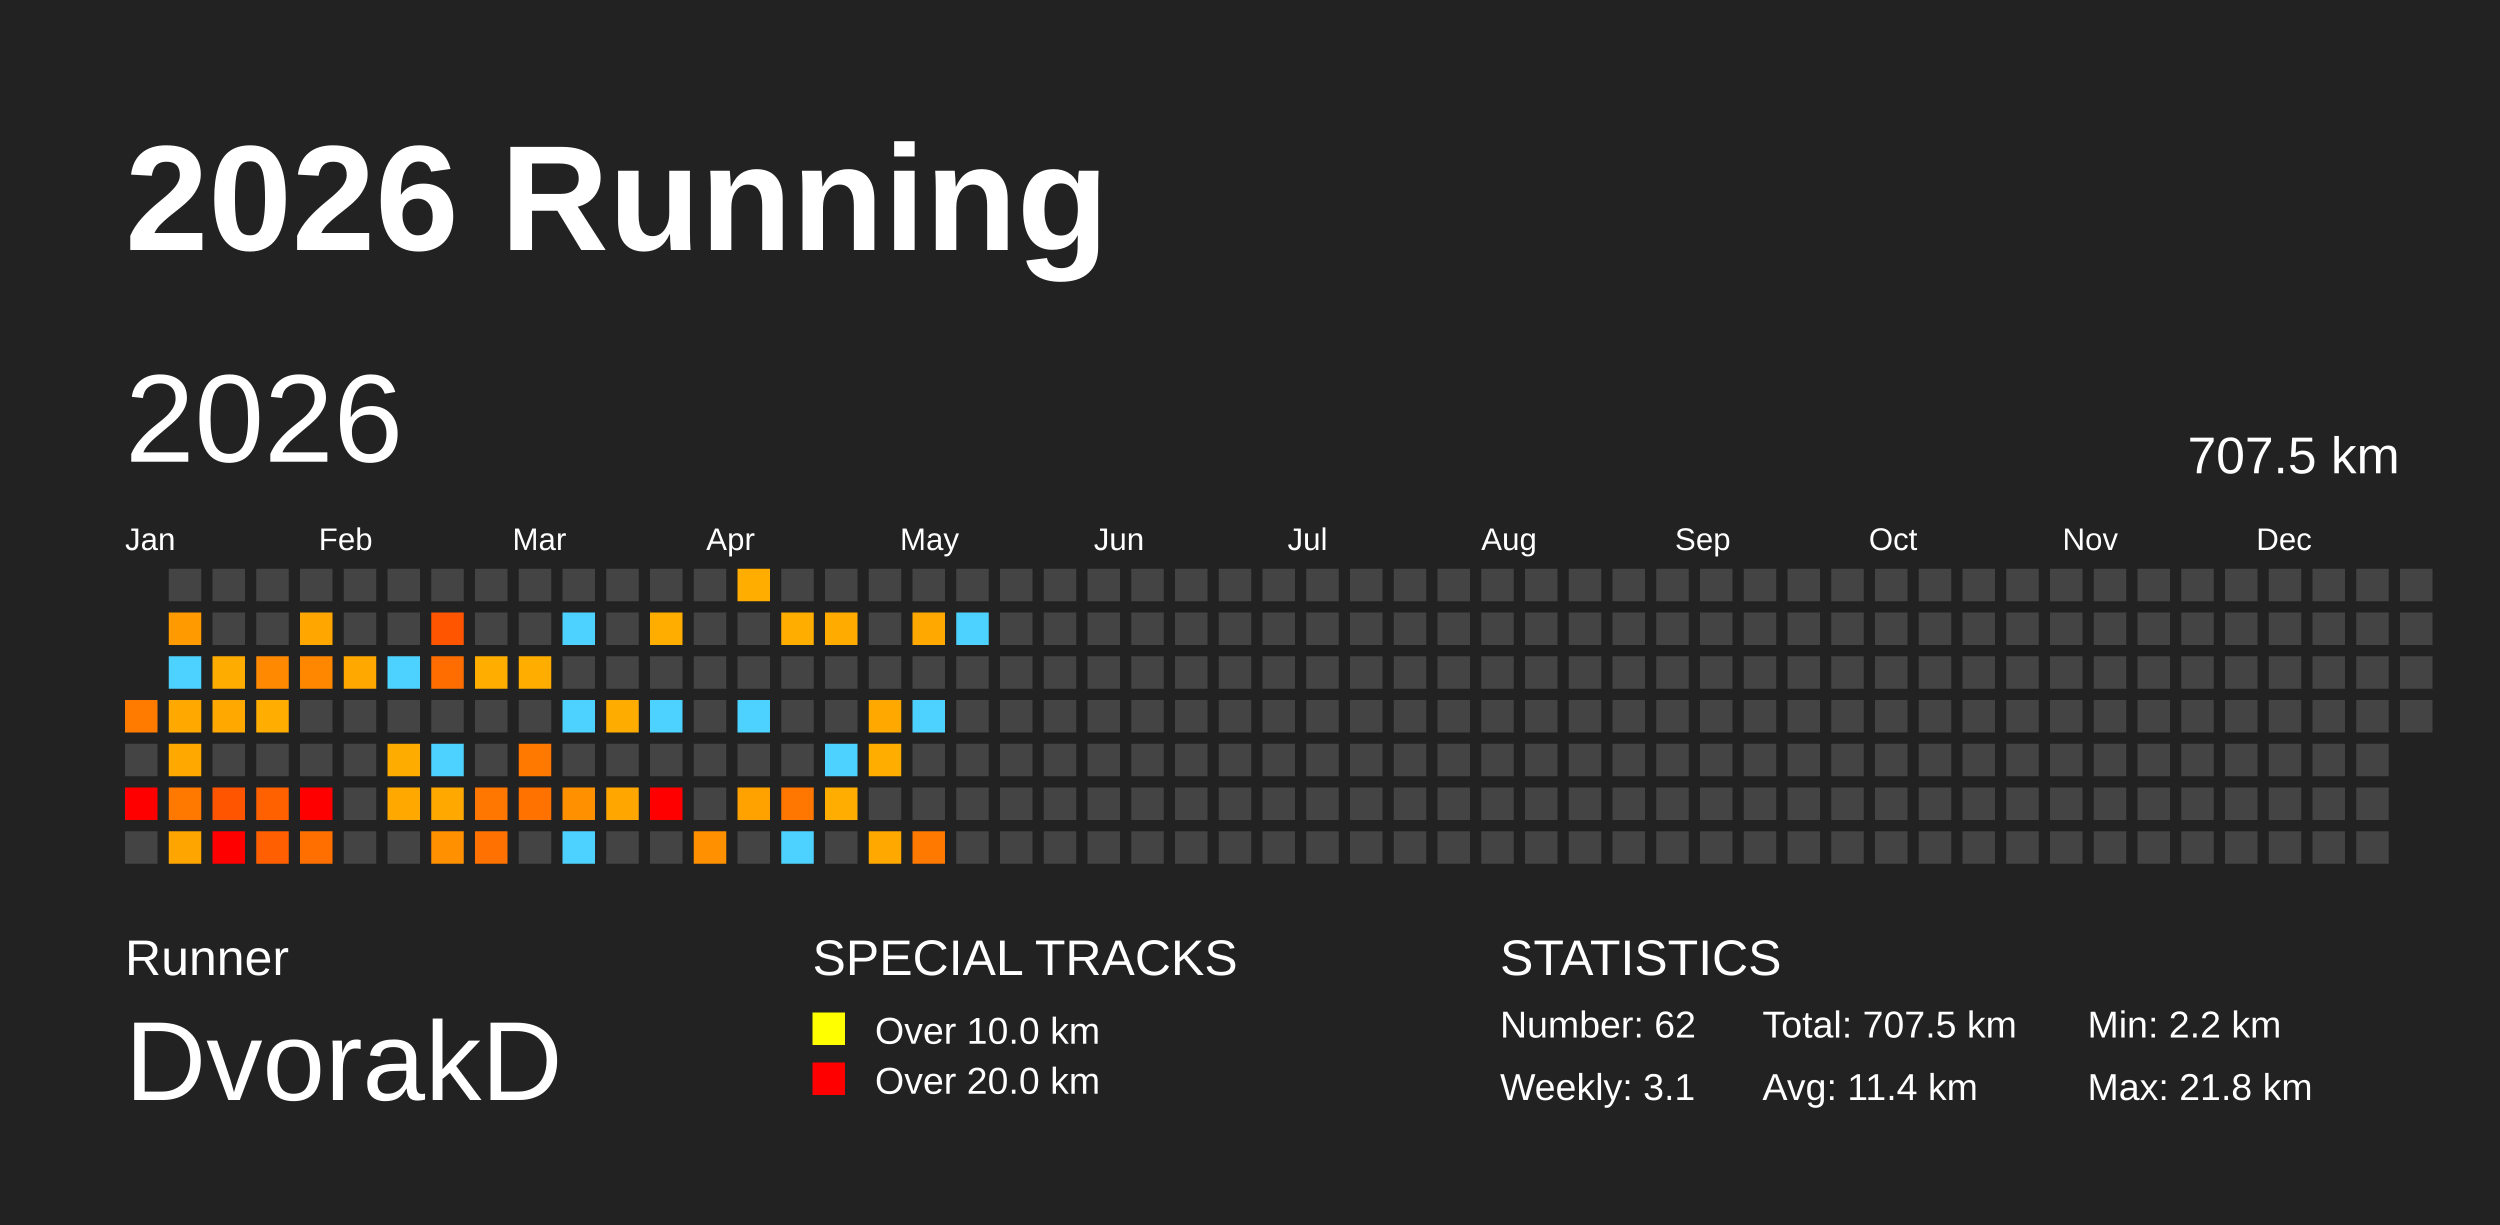
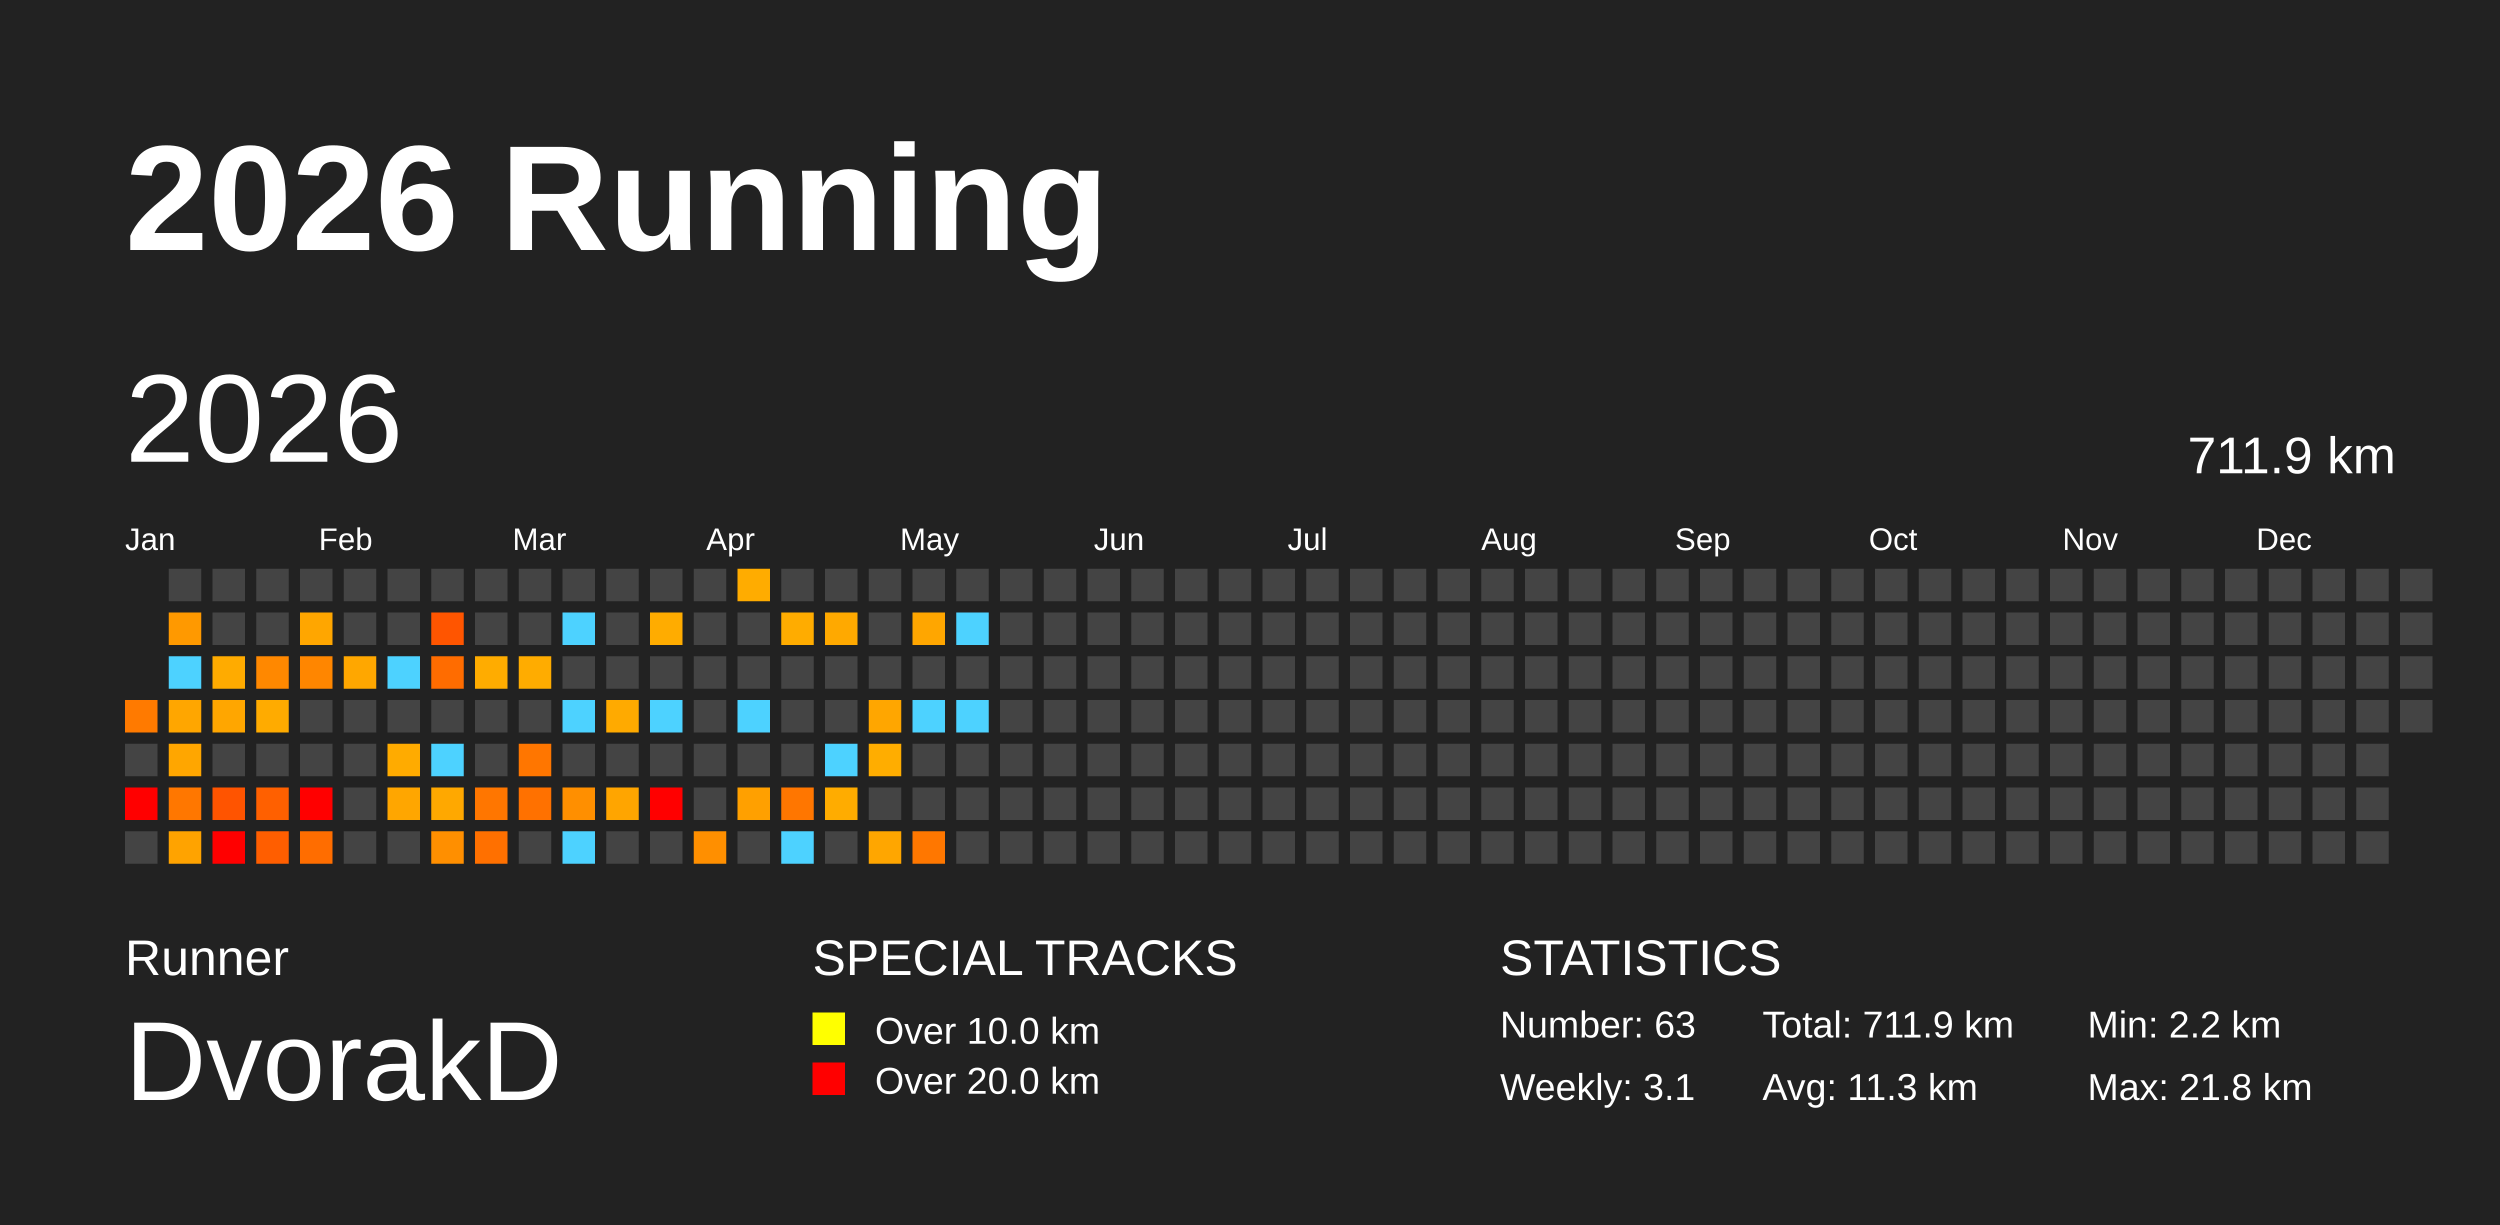
<svg xmlns="http://www.w3.org/2000/svg" baseProfile="full" height="98mm" version="1.1" viewBox="0,0,200,98" width="200mm">
  <defs />
  <rect fill="#222222" height="98" width="200" x="0" y="0" />
  <text fill="#FFFFFF" style="font-size:12px; font-family:Arial; font-weight:bold;" x="10" y="20">2026 Running</text>
  <text fill="#FFFFFF" style="font-size:4px; font-family:Arial" x="10" y="78">Runner</text>
  <text fill="#FFFFFF" style="font-size:9px; font-family:Arial" x="10" y="88">DvorakD</text>
  <text fill="#FFFFFF" style="font-size:4px; font-family:Arial" x="65" y="78">SPECIAL TRACKS</text>
  <rect fill="yellow" height="2.6" width="2.6" x="65" y="81" />
  <text fill="#FFFFFF" style="font-size:3px; font-family:Arial" x="70" y="83.5">Over 10.0 km</text>
  <rect fill="red" height="2.6" width="2.6" x="65" y="85" />
  <text fill="#FFFFFF" style="font-size:3px; font-family:Arial" x="70" y="87.5">Over 20.0 km</text>
  <text fill="#FFFFFF" style="font-size:4px; font-family:Arial" x="120" y="78">STATISTICS</text>
-   <text fill="#FFFFFF" style="font-size:3px; font-family:Arial" x="120" y="83">Number: 62</text>
+   <text fill="#FFFFFF" style="font-size:3px; font-family:Arial" x="120" y="83">Number: 63</text>
  <text fill="#FFFFFF" style="font-size:3px; font-family:Arial" x="120" y="88">Weekly: 3.1</text>
-   <text fill="#FFFFFF" style="font-size:3px; font-family:Arial" x="141" y="83">Total: 707.5 km</text>
-   <text fill="#FFFFFF" style="font-size:3px; font-family:Arial" x="141" y="88">Avg: 11.4 km</text>
+   <text fill="#FFFFFF" style="font-size:3px; font-family:Arial" x="141" y="83">Total: 711.9 km</text>
+   <text fill="#FFFFFF" style="font-size:3px; font-family:Arial" x="141" y="88">Avg: 11.3 km</text>
  <text fill="#FFFFFF" style="font-size:3px; font-family:Arial" x="167" y="83">Min: 2.2 km</text>
  <text fill="#FFFFFF" style="font-size:3px; font-family:Arial" x="167" y="88">Max: 21.8 km</text>
  <text dominant-baseline="hanging" fill="#FFFFFF" style="font-size:10.0px; font-family:Arial;" x="10" y="30">2026</text>
-   <text dominant-baseline="hanging" fill="#FFFFFF" style="font-size:4.125px; font-family:Arial;" x="175" y="35">707.5 km</text>
+   <text dominant-baseline="hanging" fill="#FFFFFF" style="font-size:4.125px; font-family:Arial;" x="175" y="35">711.9 km</text>
  <text fill="#FFFFFF" style="font-size:2.5px; font-family:Arial" x="10.0" y="44">Jan</text>
  <text fill="#FFFFFF" style="font-size:2.5px; font-family:Arial" x="25.5" y="44">Feb</text>
  <text fill="#FFFFFF" style="font-size:2.5px; font-family:Arial" x="41.0" y="44">Mar</text>
  <text fill="#FFFFFF" style="font-size:2.5px; font-family:Arial" x="56.5" y="44">Apr</text>
  <text fill="#FFFFFF" style="font-size:2.5px; font-family:Arial" x="72.0" y="44">May</text>
  <text fill="#FFFFFF" style="font-size:2.5px; font-family:Arial" x="87.5" y="44">Jun</text>
  <text fill="#FFFFFF" style="font-size:2.5px; font-family:Arial" x="103.0" y="44">Jul</text>
  <text fill="#FFFFFF" style="font-size:2.5px; font-family:Arial" x="118.5" y="44">Aug</text>
  <text fill="#FFFFFF" style="font-size:2.5px; font-family:Arial" x="134.0" y="44">Sep</text>
  <text fill="#FFFFFF" style="font-size:2.5px; font-family:Arial" x="149.5" y="44">Oct</text>
  <text fill="#FFFFFF" style="font-size:2.5px; font-family:Arial" x="165.0" y="44">Nov</text>
  <text fill="#FFFFFF" style="font-size:2.5px; font-family:Arial" x="180.5" y="44">Dec</text>
-   <rect fill="#ff7b00" height="2.6" width="2.6" x="10.0" y="56.0" />
+   <rect fill="#ff7a00" height="2.6" width="2.6" x="10.0" y="56.0" />
  <rect fill="#444444" height="2.6" width="2.6" x="10.0" y="59.5" />
  <rect fill="red" height="2.6" width="2.6" x="10.0" y="63.0" />
  <rect fill="#444444" height="2.6" width="2.6" x="10.0" y="66.5" />
  <rect fill="#444444" height="2.6" width="2.6" x="13.5" y="45.5" />
-   <rect fill="#ff9a00" height="2.6" width="2.6" x="13.5" y="49.0" />
+   <rect fill="#ff9900" height="2.6" width="2.6" x="13.5" y="49.0" />
  <rect fill="#4dd2ff" height="2.6" width="2.6" x="13.5" y="52.5" />
-   <rect fill="#ffa800" height="2.6" width="2.6" x="13.5" y="56.0" />
-   <rect fill="#ffa800" height="2.6" width="2.6" x="13.5" y="59.5" />
-   <rect fill="#ff7800" height="2.6" width="2.6" x="13.5" y="63.0" />
-   <rect fill="#ffa500" height="2.6" width="2.6" x="13.5" y="66.5" />
+   <rect fill="#ffa600" height="2.6" width="2.6" x="13.5" y="56.0" />
+   <rect fill="#ffa600" height="2.6" width="2.6" x="13.5" y="59.5" />
+   <rect fill="#ff7700" height="2.6" width="2.6" x="13.5" y="63.0" />
+   <rect fill="#ffa300" height="2.6" width="2.6" x="13.5" y="66.5" />
  <rect fill="#444444" height="2.6" width="2.6" x="17.0" y="45.5" />
  <rect fill="#444444" height="2.6" width="2.6" x="17.0" y="49.0" />
-   <rect fill="#ffac00" height="2.6" width="2.6" x="17.0" y="52.5" />
-   <rect fill="#ffa800" height="2.6" width="2.6" x="17.0" y="56.0" />
+   <rect fill="#ffab00" height="2.6" width="2.6" x="17.0" y="52.5" />
+   <rect fill="#ffa600" height="2.6" width="2.6" x="17.0" y="56.0" />
  <rect fill="#444444" height="2.6" width="2.6" x="17.0" y="59.5" />
-   <rect fill="#ff5500" height="2.6" width="2.6" x="17.0" y="63.0" />
+   <rect fill="#ff5400" height="2.6" width="2.6" x="17.0" y="63.0" />
  <rect fill="red" height="2.6" width="2.6" x="17.0" y="66.5" />
  <rect fill="#444444" height="2.6" width="2.6" x="20.5" y="45.5" />
  <rect fill="#444444" height="2.6" width="2.6" x="20.5" y="49.0" />
-   <rect fill="#ff8900" height="2.6" width="2.6" x="20.5" y="52.5" />
-   <rect fill="#ffad00" height="2.6" width="2.6" x="20.5" y="56.0" />
+   <rect fill="#ff8800" height="2.6" width="2.6" x="20.5" y="52.5" />
+   <rect fill="#ffab00" height="2.6" width="2.6" x="20.5" y="56.0" />
  <rect fill="#444444" height="2.6" width="2.6" x="20.5" y="59.5" />
  <rect fill="#ff6000" height="2.6" width="2.6" x="20.5" y="63.0" />
-   <rect fill="#ff5f00" height="2.6" width="2.6" x="20.5" y="66.5" />
+   <rect fill="#ff5e00" height="2.6" width="2.6" x="20.5" y="66.5" />
  <rect fill="#444444" height="2.6" width="2.6" x="24.0" y="45.5" />
-   <rect fill="#ffa700" height="2.6" width="2.6" x="24.0" y="49.0" />
-   <rect fill="#ff8700" height="2.6" width="2.6" x="24.0" y="52.5" />
+   <rect fill="#ffa600" height="2.6" width="2.6" x="24.0" y="49.0" />
+   <rect fill="#ff8600" height="2.6" width="2.6" x="24.0" y="52.5" />
  <rect fill="#444444" height="2.6" width="2.6" x="24.0" y="56.0" />
  <rect fill="#444444" height="2.6" width="2.6" x="24.0" y="59.5" />
  <rect fill="red" height="2.6" width="2.6" x="24.0" y="63.0" />
-   <rect fill="#ff6f00" height="2.6" width="2.6" x="24.0" y="66.5" />
+   <rect fill="#ff6d00" height="2.6" width="2.6" x="24.0" y="66.5" />
  <rect fill="#444444" height="2.6" width="2.6" x="27.5" y="45.5" />
  <rect fill="#444444" height="2.6" width="2.6" x="27.5" y="49.0" />
-   <rect fill="#ffa800" height="2.6" width="2.6" x="27.5" y="52.5" />
+   <rect fill="#ffa700" height="2.6" width="2.6" x="27.5" y="52.5" />
  <rect fill="#444444" height="2.6" width="2.6" x="27.5" y="56.0" />
  <rect fill="#444444" height="2.6" width="2.6" x="27.5" y="59.5" />
  <rect fill="#444444" height="2.6" width="2.6" x="27.5" y="63.0" />
  <rect fill="#444444" height="2.6" width="2.6" x="27.5" y="66.5" />
  <rect fill="#444444" height="2.6" width="2.6" x="31.0" y="45.5" />
  <rect fill="#444444" height="2.6" width="2.6" x="31.0" y="49.0" />
  <rect fill="#4dd2ff" height="2.6" width="2.6" x="31.0" y="52.5" />
  <rect fill="#444444" height="2.6" width="2.6" x="31.0" y="56.0" />
-   <rect fill="#ffac00" height="2.6" width="2.6" x="31.0" y="59.5" />
-   <rect fill="#ffa800" height="2.6" width="2.6" x="31.0" y="63.0" />
+   <rect fill="#ffab00" height="2.6" width="2.6" x="31.0" y="59.5" />
+   <rect fill="#ffa600" height="2.6" width="2.6" x="31.0" y="63.0" />
  <rect fill="#444444" height="2.6" width="2.6" x="31.0" y="66.5" />
  <rect fill="#444444" height="2.6" width="2.6" x="34.5" y="45.5" />
  <rect fill="#ff5500" height="2.6" width="2.6" x="34.5" y="49.0" />
-   <rect fill="#ff6d00" height="2.6" width="2.6" x="34.5" y="52.5" />
+   <rect fill="#ff6c00" height="2.6" width="2.6" x="34.5" y="52.5" />
  <rect fill="#444444" height="2.6" width="2.6" x="34.5" y="56.0" />
  <rect fill="#4dd2ff" height="2.6" width="2.6" x="34.5" y="59.5" />
-   <rect fill="#ffa900" height="2.6" width="2.6" x="34.5" y="63.0" />
-   <rect fill="#ff9000" height="2.6" width="2.6" x="34.5" y="66.5" />
+   <rect fill="#ffa800" height="2.6" width="2.6" x="34.5" y="63.0" />
+   <rect fill="#ff8f00" height="2.6" width="2.6" x="34.5" y="66.5" />
  <rect fill="#444444" height="2.6" width="2.6" x="38.0" y="45.5" />
  <rect fill="#444444" height="2.6" width="2.6" x="38.0" y="49.0" />
-   <rect fill="#ffae00" height="2.6" width="2.6" x="38.0" y="52.5" />
+   <rect fill="#ffac00" height="2.6" width="2.6" x="38.0" y="52.5" />
  <rect fill="#444444" height="2.6" width="2.6" x="38.0" y="56.0" />
  <rect fill="#444444" height="2.6" width="2.6" x="38.0" y="59.5" />
-   <rect fill="#ff7700" height="2.6" width="2.6" x="38.0" y="63.0" />
-   <rect fill="#ff7100" height="2.6" width="2.6" x="38.0" y="66.5" />
+   <rect fill="#ff7600" height="2.6" width="2.6" x="38.0" y="63.0" />
+   <rect fill="#ff7000" height="2.6" width="2.6" x="38.0" y="66.5" />
  <rect fill="#444444" height="2.6" width="2.6" x="41.5" y="45.5" />
  <rect fill="#444444" height="2.6" width="2.6" x="41.5" y="49.0" />
-   <rect fill="#ffae00" height="2.6" width="2.6" x="41.5" y="52.5" />
+   <rect fill="#ffac00" height="2.6" width="2.6" x="41.5" y="52.5" />
  <rect fill="#444444" height="2.6" width="2.6" x="41.5" y="56.0" />
-   <rect fill="#ff7800" height="2.6" width="2.6" x="41.5" y="59.5" />
-   <rect fill="#ff7200" height="2.6" width="2.6" x="41.5" y="63.0" />
+   <rect fill="#ff7600" height="2.6" width="2.6" x="41.5" y="59.5" />
+   <rect fill="#ff7100" height="2.6" width="2.6" x="41.5" y="63.0" />
  <rect fill="#444444" height="2.6" width="2.6" x="41.5" y="66.5" />
  <rect fill="#444444" height="2.6" width="2.6" x="45.0" y="45.5" />
  <rect fill="#4dd2ff" height="2.6" width="2.6" x="45.0" y="49.0" />
  <rect fill="#444444" height="2.6" width="2.6" x="45.0" y="52.5" />
  <rect fill="#4dd2ff" height="2.6" width="2.6" x="45.0" y="56.0" />
  <rect fill="#444444" height="2.6" width="2.6" x="45.0" y="59.5" />
-   <rect fill="#ff9000" height="2.6" width="2.6" x="45.0" y="63.0" />
+   <rect fill="#ff8f00" height="2.6" width="2.6" x="45.0" y="63.0" />
  <rect fill="#4dd2ff" height="2.6" width="2.6" x="45.0" y="66.5" />
  <rect fill="#444444" height="2.6" width="2.6" x="48.5" y="45.5" />
  <rect fill="#444444" height="2.6" width="2.6" x="48.5" y="49.0" />
  <rect fill="#444444" height="2.6" width="2.6" x="48.5" y="52.5" />
-   <rect fill="#ffac00" height="2.6" width="2.6" x="48.5" y="56.0" />
+   <rect fill="#ffaa00" height="2.6" width="2.6" x="48.5" y="56.0" />
  <rect fill="#444444" height="2.6" width="2.6" x="48.5" y="59.5" />
-   <rect fill="#ffa600" height="2.6" width="2.6" x="48.5" y="63.0" />
+   <rect fill="#ffa500" height="2.6" width="2.6" x="48.5" y="63.0" />
  <rect fill="#444444" height="2.6" width="2.6" x="48.5" y="66.5" />
  <rect fill="#444444" height="2.6" width="2.6" x="52.0" y="45.5" />
-   <rect fill="#ffae00" height="2.6" width="2.6" x="52.0" y="49.0" />
+   <rect fill="#ffac00" height="2.6" width="2.6" x="52.0" y="49.0" />
  <rect fill="#444444" height="2.6" width="2.6" x="52.0" y="52.5" />
  <rect fill="#4dd2ff" height="2.6" width="2.6" x="52.0" y="56.0" />
  <rect fill="#444444" height="2.6" width="2.6" x="52.0" y="59.5" />
  <rect fill="red" height="2.6" width="2.6" x="52.0" y="63.0" />
  <rect fill="#444444" height="2.6" width="2.6" x="52.0" y="66.5" />
  <rect fill="#444444" height="2.6" width="2.6" x="55.5" y="45.5" />
  <rect fill="#444444" height="2.6" width="2.6" x="55.5" y="49.0" />
  <rect fill="#444444" height="2.6" width="2.6" x="55.5" y="52.5" />
  <rect fill="#444444" height="2.6" width="2.6" x="55.5" y="56.0" />
  <rect fill="#444444" height="2.6" width="2.6" x="55.5" y="59.5" />
  <rect fill="#444444" height="2.6" width="2.6" x="55.5" y="63.0" />
-   <rect fill="#ff9000" height="2.6" width="2.6" x="55.5" y="66.5" />
-   <rect fill="#ffae00" height="2.6" width="2.6" x="59.0" y="45.5" />
+   <rect fill="#ff8f00" height="2.6" width="2.6" x="55.5" y="66.5" />
+   <rect fill="#ffac00" height="2.6" width="2.6" x="59.0" y="45.5" />
  <rect fill="#444444" height="2.6" width="2.6" x="59.0" y="49.0" />
  <rect fill="#444444" height="2.6" width="2.6" x="59.0" y="52.5" />
  <rect fill="#4dd2ff" height="2.6" width="2.6" x="59.0" y="56.0" />
  <rect fill="#444444" height="2.6" width="2.6" x="59.0" y="59.5" />
-   <rect fill="#ffa200" height="2.6" width="2.6" x="59.0" y="63.0" />
+   <rect fill="#ffa000" height="2.6" width="2.6" x="59.0" y="63.0" />
  <rect fill="#444444" height="2.6" width="2.6" x="59.0" y="66.5" />
  <rect fill="#444444" height="2.6" width="2.6" x="62.5" y="45.5" />
-   <rect fill="#ffae00" height="2.6" width="2.6" x="62.5" y="49.0" />
+   <rect fill="#ffac00" height="2.6" width="2.6" x="62.5" y="49.0" />
  <rect fill="#444444" height="2.6" width="2.6" x="62.5" y="52.5" />
  <rect fill="#444444" height="2.6" width="2.6" x="62.5" y="56.0" />
  <rect fill="#444444" height="2.6" width="2.6" x="62.5" y="59.5" />
-   <rect fill="#ff7700" height="2.6" width="2.6" x="62.5" y="63.0" />
+   <rect fill="#ff7600" height="2.6" width="2.6" x="62.5" y="63.0" />
  <rect fill="#4dd2ff" height="2.6" width="2.6" x="62.5" y="66.5" />
  <rect fill="#444444" height="2.6" width="2.6" x="66.0" y="45.5" />
-   <rect fill="#ffab00" height="2.6" width="2.6" x="66.0" y="49.0" />
+   <rect fill="#ffa900" height="2.6" width="2.6" x="66.0" y="49.0" />
  <rect fill="#444444" height="2.6" width="2.6" x="66.0" y="52.5" />
  <rect fill="#444444" height="2.6" width="2.6" x="66.0" y="56.0" />
  <rect fill="#4dd2ff" height="2.6" width="2.6" x="66.0" y="59.5" />
-   <rect fill="#ffad00" height="2.6" width="2.6" x="66.0" y="63.0" />
+   <rect fill="#ffac00" height="2.6" width="2.6" x="66.0" y="63.0" />
  <rect fill="#444444" height="2.6" width="2.6" x="66.0" y="66.5" />
  <rect fill="#444444" height="2.6" width="2.6" x="69.5" y="45.5" />
  <rect fill="#444444" height="2.6" width="2.6" x="69.5" y="49.0" />
  <rect fill="#444444" height="2.6" width="2.6" x="69.5" y="52.5" />
-   <rect fill="#ffa800" height="2.6" width="2.6" x="69.5" y="56.0" />
-   <rect fill="#ffae00" height="2.6" width="2.6" x="69.5" y="59.5" />
+   <rect fill="#ffa600" height="2.6" width="2.6" x="69.5" y="56.0" />
+   <rect fill="#ffad00" height="2.6" width="2.6" x="69.5" y="59.5" />
  <rect fill="#444444" height="2.6" width="2.6" x="69.5" y="63.0" />
-   <rect fill="#ffa800" height="2.6" width="2.6" x="69.5" y="66.5" />
+   <rect fill="#ffa600" height="2.6" width="2.6" x="69.5" y="66.5" />
  <rect fill="#444444" height="2.6" width="2.6" x="73.0" y="45.5" />
-   <rect fill="#ffa800" height="2.6" width="2.6" x="73.0" y="49.0" />
+   <rect fill="#ffa600" height="2.6" width="2.6" x="73.0" y="49.0" />
  <rect fill="#444444" height="2.6" width="2.6" x="73.0" y="52.5" />
  <rect fill="#4dd2ff" height="2.6" width="2.6" x="73.0" y="56.0" />
  <rect fill="#444444" height="2.6" width="2.6" x="73.0" y="59.5" />
  <rect fill="#444444" height="2.6" width="2.6" x="73.0" y="63.0" />
-   <rect fill="#ff7800" height="2.6" width="2.6" x="73.0" y="66.5" />
+   <rect fill="#ff7700" height="2.6" width="2.6" x="73.0" y="66.5" />
  <rect fill="#444444" height="2.6" width="2.6" x="76.5" y="45.5" />
  <rect fill="#4dd2ff" height="2.6" width="2.6" x="76.5" y="49.0" />
  <rect fill="#444444" height="2.6" width="2.6" x="76.5" y="52.5" />
-   <rect fill="#444444" height="2.6" width="2.6" x="76.5" y="56.0" />
+   <rect fill="#4dd2ff" height="2.6" width="2.6" x="76.5" y="56.0" />
  <rect fill="#444444" height="2.6" width="2.6" x="76.5" y="59.5" />
  <rect fill="#444444" height="2.6" width="2.6" x="76.5" y="63.0" />
  <rect fill="#444444" height="2.6" width="2.6" x="76.5" y="66.5" />
  <rect fill="#444444" height="2.6" width="2.6" x="80.0" y="45.5" />
  <rect fill="#444444" height="2.6" width="2.6" x="80.0" y="49.0" />
  <rect fill="#444444" height="2.6" width="2.6" x="80.0" y="52.5" />
  <rect fill="#444444" height="2.6" width="2.6" x="80.0" y="56.0" />
  <rect fill="#444444" height="2.6" width="2.6" x="80.0" y="59.5" />
  <rect fill="#444444" height="2.6" width="2.6" x="80.0" y="63.0" />
  <rect fill="#444444" height="2.6" width="2.6" x="80.0" y="66.5" />
  <rect fill="#444444" height="2.6" width="2.6" x="83.5" y="45.5" />
  <rect fill="#444444" height="2.6" width="2.6" x="83.5" y="49.0" />
  <rect fill="#444444" height="2.6" width="2.6" x="83.5" y="52.5" />
  <rect fill="#444444" height="2.6" width="2.6" x="83.5" y="56.0" />
  <rect fill="#444444" height="2.6" width="2.6" x="83.5" y="59.5" />
  <rect fill="#444444" height="2.6" width="2.6" x="83.5" y="63.0" />
  <rect fill="#444444" height="2.6" width="2.6" x="83.5" y="66.5" />
  <rect fill="#444444" height="2.6" width="2.6" x="87.0" y="45.5" />
  <rect fill="#444444" height="2.6" width="2.6" x="87.0" y="49.0" />
  <rect fill="#444444" height="2.6" width="2.6" x="87.0" y="52.5" />
  <rect fill="#444444" height="2.6" width="2.6" x="87.0" y="56.0" />
  <rect fill="#444444" height="2.6" width="2.6" x="87.0" y="59.5" />
  <rect fill="#444444" height="2.6" width="2.6" x="87.0" y="63.0" />
  <rect fill="#444444" height="2.6" width="2.6" x="87.0" y="66.5" />
  <rect fill="#444444" height="2.6" width="2.6" x="90.5" y="45.5" />
  <rect fill="#444444" height="2.6" width="2.6" x="90.5" y="49.0" />
  <rect fill="#444444" height="2.6" width="2.6" x="90.5" y="52.5" />
  <rect fill="#444444" height="2.6" width="2.6" x="90.5" y="56.0" />
  <rect fill="#444444" height="2.6" width="2.6" x="90.5" y="59.5" />
  <rect fill="#444444" height="2.6" width="2.6" x="90.5" y="63.0" />
  <rect fill="#444444" height="2.6" width="2.6" x="90.5" y="66.5" />
  <rect fill="#444444" height="2.6" width="2.6" x="94.0" y="45.5" />
  <rect fill="#444444" height="2.6" width="2.6" x="94.0" y="49.0" />
  <rect fill="#444444" height="2.6" width="2.6" x="94.0" y="52.5" />
  <rect fill="#444444" height="2.6" width="2.6" x="94.0" y="56.0" />
  <rect fill="#444444" height="2.6" width="2.6" x="94.0" y="59.5" />
  <rect fill="#444444" height="2.6" width="2.6" x="94.0" y="63.0" />
  <rect fill="#444444" height="2.6" width="2.6" x="94.0" y="66.5" />
  <rect fill="#444444" height="2.6" width="2.6" x="97.5" y="45.5" />
  <rect fill="#444444" height="2.6" width="2.6" x="97.5" y="49.0" />
  <rect fill="#444444" height="2.6" width="2.6" x="97.5" y="52.5" />
  <rect fill="#444444" height="2.6" width="2.6" x="97.5" y="56.0" />
  <rect fill="#444444" height="2.6" width="2.6" x="97.5" y="59.5" />
  <rect fill="#444444" height="2.6" width="2.6" x="97.5" y="63.0" />
  <rect fill="#444444" height="2.6" width="2.6" x="97.5" y="66.5" />
  <rect fill="#444444" height="2.6" width="2.6" x="101.0" y="45.5" />
  <rect fill="#444444" height="2.6" width="2.6" x="101.0" y="49.0" />
  <rect fill="#444444" height="2.6" width="2.6" x="101.0" y="52.5" />
  <rect fill="#444444" height="2.6" width="2.6" x="101.0" y="56.0" />
  <rect fill="#444444" height="2.6" width="2.6" x="101.0" y="59.5" />
  <rect fill="#444444" height="2.6" width="2.6" x="101.0" y="63.0" />
  <rect fill="#444444" height="2.6" width="2.6" x="101.0" y="66.5" />
  <rect fill="#444444" height="2.6" width="2.6" x="104.5" y="45.5" />
  <rect fill="#444444" height="2.6" width="2.6" x="104.5" y="49.0" />
  <rect fill="#444444" height="2.6" width="2.6" x="104.5" y="52.5" />
  <rect fill="#444444" height="2.6" width="2.6" x="104.5" y="56.0" />
  <rect fill="#444444" height="2.6" width="2.6" x="104.5" y="59.5" />
  <rect fill="#444444" height="2.6" width="2.6" x="104.5" y="63.0" />
  <rect fill="#444444" height="2.6" width="2.6" x="104.5" y="66.5" />
  <rect fill="#444444" height="2.6" width="2.6" x="108.0" y="45.5" />
  <rect fill="#444444" height="2.6" width="2.6" x="108.0" y="49.0" />
  <rect fill="#444444" height="2.6" width="2.6" x="108.0" y="52.5" />
  <rect fill="#444444" height="2.6" width="2.6" x="108.0" y="56.0" />
  <rect fill="#444444" height="2.6" width="2.6" x="108.0" y="59.5" />
  <rect fill="#444444" height="2.6" width="2.6" x="108.0" y="63.0" />
  <rect fill="#444444" height="2.6" width="2.6" x="108.0" y="66.5" />
  <rect fill="#444444" height="2.6" width="2.6" x="111.5" y="45.5" />
  <rect fill="#444444" height="2.6" width="2.6" x="111.5" y="49.0" />
  <rect fill="#444444" height="2.6" width="2.6" x="111.5" y="52.5" />
  <rect fill="#444444" height="2.6" width="2.6" x="111.5" y="56.0" />
  <rect fill="#444444" height="2.6" width="2.6" x="111.5" y="59.5" />
  <rect fill="#444444" height="2.6" width="2.6" x="111.5" y="63.0" />
  <rect fill="#444444" height="2.6" width="2.6" x="111.5" y="66.5" />
  <rect fill="#444444" height="2.6" width="2.6" x="115.0" y="45.5" />
  <rect fill="#444444" height="2.6" width="2.6" x="115.0" y="49.0" />
  <rect fill="#444444" height="2.6" width="2.6" x="115.0" y="52.5" />
  <rect fill="#444444" height="2.6" width="2.6" x="115.0" y="56.0" />
  <rect fill="#444444" height="2.6" width="2.6" x="115.0" y="59.5" />
  <rect fill="#444444" height="2.6" width="2.6" x="115.0" y="63.0" />
  <rect fill="#444444" height="2.6" width="2.6" x="115.0" y="66.5" />
  <rect fill="#444444" height="2.6" width="2.6" x="118.5" y="45.5" />
  <rect fill="#444444" height="2.6" width="2.6" x="118.5" y="49.0" />
  <rect fill="#444444" height="2.6" width="2.6" x="118.5" y="52.5" />
  <rect fill="#444444" height="2.6" width="2.6" x="118.5" y="56.0" />
  <rect fill="#444444" height="2.6" width="2.6" x="118.5" y="59.5" />
  <rect fill="#444444" height="2.6" width="2.6" x="118.5" y="63.0" />
  <rect fill="#444444" height="2.6" width="2.6" x="118.5" y="66.5" />
  <rect fill="#444444" height="2.6" width="2.6" x="122.0" y="45.5" />
  <rect fill="#444444" height="2.6" width="2.6" x="122.0" y="49.0" />
  <rect fill="#444444" height="2.6" width="2.6" x="122.0" y="52.5" />
  <rect fill="#444444" height="2.6" width="2.6" x="122.0" y="56.0" />
  <rect fill="#444444" height="2.6" width="2.6" x="122.0" y="59.5" />
  <rect fill="#444444" height="2.6" width="2.6" x="122.0" y="63.0" />
  <rect fill="#444444" height="2.6" width="2.6" x="122.0" y="66.5" />
  <rect fill="#444444" height="2.6" width="2.6" x="125.5" y="45.5" />
  <rect fill="#444444" height="2.6" width="2.6" x="125.5" y="49.0" />
  <rect fill="#444444" height="2.6" width="2.6" x="125.5" y="52.5" />
  <rect fill="#444444" height="2.6" width="2.6" x="125.5" y="56.0" />
  <rect fill="#444444" height="2.6" width="2.6" x="125.5" y="59.5" />
  <rect fill="#444444" height="2.6" width="2.6" x="125.5" y="63.0" />
  <rect fill="#444444" height="2.6" width="2.6" x="125.5" y="66.5" />
  <rect fill="#444444" height="2.6" width="2.6" x="129.0" y="45.5" />
  <rect fill="#444444" height="2.6" width="2.6" x="129.0" y="49.0" />
  <rect fill="#444444" height="2.6" width="2.6" x="129.0" y="52.5" />
  <rect fill="#444444" height="2.6" width="2.6" x="129.0" y="56.0" />
  <rect fill="#444444" height="2.6" width="2.6" x="129.0" y="59.5" />
  <rect fill="#444444" height="2.6" width="2.6" x="129.0" y="63.0" />
  <rect fill="#444444" height="2.6" width="2.6" x="129.0" y="66.5" />
  <rect fill="#444444" height="2.6" width="2.6" x="132.5" y="45.5" />
  <rect fill="#444444" height="2.6" width="2.6" x="132.5" y="49.0" />
  <rect fill="#444444" height="2.6" width="2.6" x="132.5" y="52.5" />
  <rect fill="#444444" height="2.6" width="2.6" x="132.5" y="56.0" />
  <rect fill="#444444" height="2.6" width="2.6" x="132.5" y="59.5" />
  <rect fill="#444444" height="2.6" width="2.6" x="132.5" y="63.0" />
  <rect fill="#444444" height="2.6" width="2.6" x="132.5" y="66.5" />
  <rect fill="#444444" height="2.6" width="2.6" x="136.0" y="45.5" />
  <rect fill="#444444" height="2.6" width="2.6" x="136.0" y="49.0" />
  <rect fill="#444444" height="2.6" width="2.6" x="136.0" y="52.5" />
  <rect fill="#444444" height="2.6" width="2.6" x="136.0" y="56.0" />
  <rect fill="#444444" height="2.6" width="2.6" x="136.0" y="59.5" />
  <rect fill="#444444" height="2.6" width="2.6" x="136.0" y="63.0" />
  <rect fill="#444444" height="2.6" width="2.6" x="136.0" y="66.5" />
  <rect fill="#444444" height="2.6" width="2.6" x="139.5" y="45.5" />
  <rect fill="#444444" height="2.6" width="2.6" x="139.5" y="49.0" />
  <rect fill="#444444" height="2.6" width="2.6" x="139.5" y="52.5" />
  <rect fill="#444444" height="2.6" width="2.6" x="139.5" y="56.0" />
  <rect fill="#444444" height="2.6" width="2.6" x="139.5" y="59.5" />
  <rect fill="#444444" height="2.6" width="2.6" x="139.5" y="63.0" />
  <rect fill="#444444" height="2.6" width="2.6" x="139.5" y="66.5" />
  <rect fill="#444444" height="2.6" width="2.6" x="143.0" y="45.5" />
  <rect fill="#444444" height="2.6" width="2.6" x="143.0" y="49.0" />
  <rect fill="#444444" height="2.6" width="2.6" x="143.0" y="52.5" />
  <rect fill="#444444" height="2.6" width="2.6" x="143.0" y="56.0" />
  <rect fill="#444444" height="2.6" width="2.6" x="143.0" y="59.5" />
  <rect fill="#444444" height="2.6" width="2.6" x="143.0" y="63.0" />
  <rect fill="#444444" height="2.6" width="2.6" x="143.0" y="66.5" />
  <rect fill="#444444" height="2.6" width="2.6" x="146.5" y="45.5" />
  <rect fill="#444444" height="2.6" width="2.6" x="146.5" y="49.0" />
  <rect fill="#444444" height="2.6" width="2.6" x="146.5" y="52.5" />
  <rect fill="#444444" height="2.6" width="2.6" x="146.5" y="56.0" />
  <rect fill="#444444" height="2.6" width="2.6" x="146.5" y="59.5" />
  <rect fill="#444444" height="2.6" width="2.6" x="146.5" y="63.0" />
  <rect fill="#444444" height="2.6" width="2.6" x="146.5" y="66.5" />
  <rect fill="#444444" height="2.6" width="2.6" x="150.0" y="45.5" />
  <rect fill="#444444" height="2.6" width="2.6" x="150.0" y="49.0" />
  <rect fill="#444444" height="2.6" width="2.6" x="150.0" y="52.5" />
  <rect fill="#444444" height="2.6" width="2.6" x="150.0" y="56.0" />
  <rect fill="#444444" height="2.6" width="2.6" x="150.0" y="59.5" />
  <rect fill="#444444" height="2.6" width="2.6" x="150.0" y="63.0" />
  <rect fill="#444444" height="2.6" width="2.6" x="150.0" y="66.5" />
  <rect fill="#444444" height="2.6" width="2.6" x="153.5" y="45.5" />
  <rect fill="#444444" height="2.6" width="2.6" x="153.5" y="49.0" />
  <rect fill="#444444" height="2.6" width="2.6" x="153.5" y="52.5" />
  <rect fill="#444444" height="2.6" width="2.6" x="153.5" y="56.0" />
  <rect fill="#444444" height="2.6" width="2.6" x="153.5" y="59.5" />
  <rect fill="#444444" height="2.6" width="2.6" x="153.5" y="63.0" />
  <rect fill="#444444" height="2.6" width="2.6" x="153.5" y="66.5" />
  <rect fill="#444444" height="2.6" width="2.6" x="157.0" y="45.5" />
  <rect fill="#444444" height="2.6" width="2.6" x="157.0" y="49.0" />
  <rect fill="#444444" height="2.6" width="2.6" x="157.0" y="52.5" />
  <rect fill="#444444" height="2.6" width="2.6" x="157.0" y="56.0" />
  <rect fill="#444444" height="2.6" width="2.6" x="157.0" y="59.5" />
  <rect fill="#444444" height="2.6" width="2.6" x="157.0" y="63.0" />
  <rect fill="#444444" height="2.6" width="2.6" x="157.0" y="66.5" />
  <rect fill="#444444" height="2.6" width="2.6" x="160.5" y="45.5" />
  <rect fill="#444444" height="2.6" width="2.6" x="160.5" y="49.0" />
  <rect fill="#444444" height="2.6" width="2.6" x="160.5" y="52.5" />
  <rect fill="#444444" height="2.6" width="2.6" x="160.5" y="56.0" />
  <rect fill="#444444" height="2.6" width="2.6" x="160.5" y="59.5" />
  <rect fill="#444444" height="2.6" width="2.6" x="160.5" y="63.0" />
  <rect fill="#444444" height="2.6" width="2.6" x="160.5" y="66.5" />
  <rect fill="#444444" height="2.6" width="2.6" x="164.0" y="45.5" />
  <rect fill="#444444" height="2.6" width="2.6" x="164.0" y="49.0" />
  <rect fill="#444444" height="2.6" width="2.6" x="164.0" y="52.5" />
  <rect fill="#444444" height="2.6" width="2.6" x="164.0" y="56.0" />
  <rect fill="#444444" height="2.6" width="2.6" x="164.0" y="59.5" />
  <rect fill="#444444" height="2.6" width="2.6" x="164.0" y="63.0" />
  <rect fill="#444444" height="2.6" width="2.6" x="164.0" y="66.5" />
  <rect fill="#444444" height="2.6" width="2.6" x="167.5" y="45.5" />
  <rect fill="#444444" height="2.6" width="2.6" x="167.5" y="49.0" />
  <rect fill="#444444" height="2.6" width="2.6" x="167.5" y="52.5" />
  <rect fill="#444444" height="2.6" width="2.6" x="167.5" y="56.0" />
  <rect fill="#444444" height="2.6" width="2.6" x="167.5" y="59.5" />
  <rect fill="#444444" height="2.6" width="2.6" x="167.5" y="63.0" />
  <rect fill="#444444" height="2.6" width="2.6" x="167.5" y="66.5" />
  <rect fill="#444444" height="2.6" width="2.6" x="171.0" y="45.5" />
  <rect fill="#444444" height="2.6" width="2.6" x="171.0" y="49.0" />
  <rect fill="#444444" height="2.6" width="2.6" x="171.0" y="52.5" />
  <rect fill="#444444" height="2.6" width="2.6" x="171.0" y="56.0" />
  <rect fill="#444444" height="2.6" width="2.6" x="171.0" y="59.5" />
  <rect fill="#444444" height="2.6" width="2.6" x="171.0" y="63.0" />
  <rect fill="#444444" height="2.6" width="2.6" x="171.0" y="66.5" />
  <rect fill="#444444" height="2.6" width="2.6" x="174.5" y="45.5" />
  <rect fill="#444444" height="2.6" width="2.6" x="174.5" y="49.0" />
  <rect fill="#444444" height="2.6" width="2.6" x="174.5" y="52.5" />
  <rect fill="#444444" height="2.6" width="2.6" x="174.5" y="56.0" />
  <rect fill="#444444" height="2.6" width="2.6" x="174.5" y="59.5" />
  <rect fill="#444444" height="2.6" width="2.6" x="174.5" y="63.0" />
  <rect fill="#444444" height="2.6" width="2.6" x="174.5" y="66.5" />
  <rect fill="#444444" height="2.6" width="2.6" x="178.0" y="45.5" />
  <rect fill="#444444" height="2.6" width="2.6" x="178.0" y="49.0" />
  <rect fill="#444444" height="2.6" width="2.6" x="178.0" y="52.5" />
  <rect fill="#444444" height="2.6" width="2.6" x="178.0" y="56.0" />
  <rect fill="#444444" height="2.6" width="2.6" x="178.0" y="59.5" />
  <rect fill="#444444" height="2.6" width="2.6" x="178.0" y="63.0" />
  <rect fill="#444444" height="2.6" width="2.6" x="178.0" y="66.5" />
  <rect fill="#444444" height="2.6" width="2.6" x="181.5" y="45.5" />
  <rect fill="#444444" height="2.6" width="2.6" x="181.5" y="49.0" />
  <rect fill="#444444" height="2.6" width="2.6" x="181.5" y="52.5" />
  <rect fill="#444444" height="2.6" width="2.6" x="181.5" y="56.0" />
  <rect fill="#444444" height="2.6" width="2.6" x="181.5" y="59.5" />
  <rect fill="#444444" height="2.6" width="2.6" x="181.5" y="63.0" />
  <rect fill="#444444" height="2.6" width="2.6" x="181.5" y="66.5" />
  <rect fill="#444444" height="2.6" width="2.6" x="185.0" y="45.5" />
  <rect fill="#444444" height="2.6" width="2.6" x="185.0" y="49.0" />
  <rect fill="#444444" height="2.6" width="2.6" x="185.0" y="52.5" />
  <rect fill="#444444" height="2.6" width="2.6" x="185.0" y="56.0" />
  <rect fill="#444444" height="2.6" width="2.6" x="185.0" y="59.5" />
  <rect fill="#444444" height="2.6" width="2.6" x="185.0" y="63.0" />
  <rect fill="#444444" height="2.6" width="2.6" x="185.0" y="66.5" />
  <rect fill="#444444" height="2.6" width="2.6" x="188.5" y="45.5" />
  <rect fill="#444444" height="2.6" width="2.6" x="188.5" y="49.0" />
  <rect fill="#444444" height="2.6" width="2.6" x="188.5" y="52.5" />
  <rect fill="#444444" height="2.6" width="2.6" x="188.5" y="56.0" />
  <rect fill="#444444" height="2.6" width="2.6" x="188.5" y="59.5" />
  <rect fill="#444444" height="2.6" width="2.6" x="188.5" y="63.0" />
  <rect fill="#444444" height="2.6" width="2.6" x="188.5" y="66.5" />
  <rect fill="#444444" height="2.6" width="2.6" x="192.0" y="45.5" />
  <rect fill="#444444" height="2.6" width="2.6" x="192.0" y="49.0" />
  <rect fill="#444444" height="2.6" width="2.6" x="192.0" y="52.5" />
  <rect fill="#444444" height="2.6" width="2.6" x="192.0" y="56.0" />
</svg>
